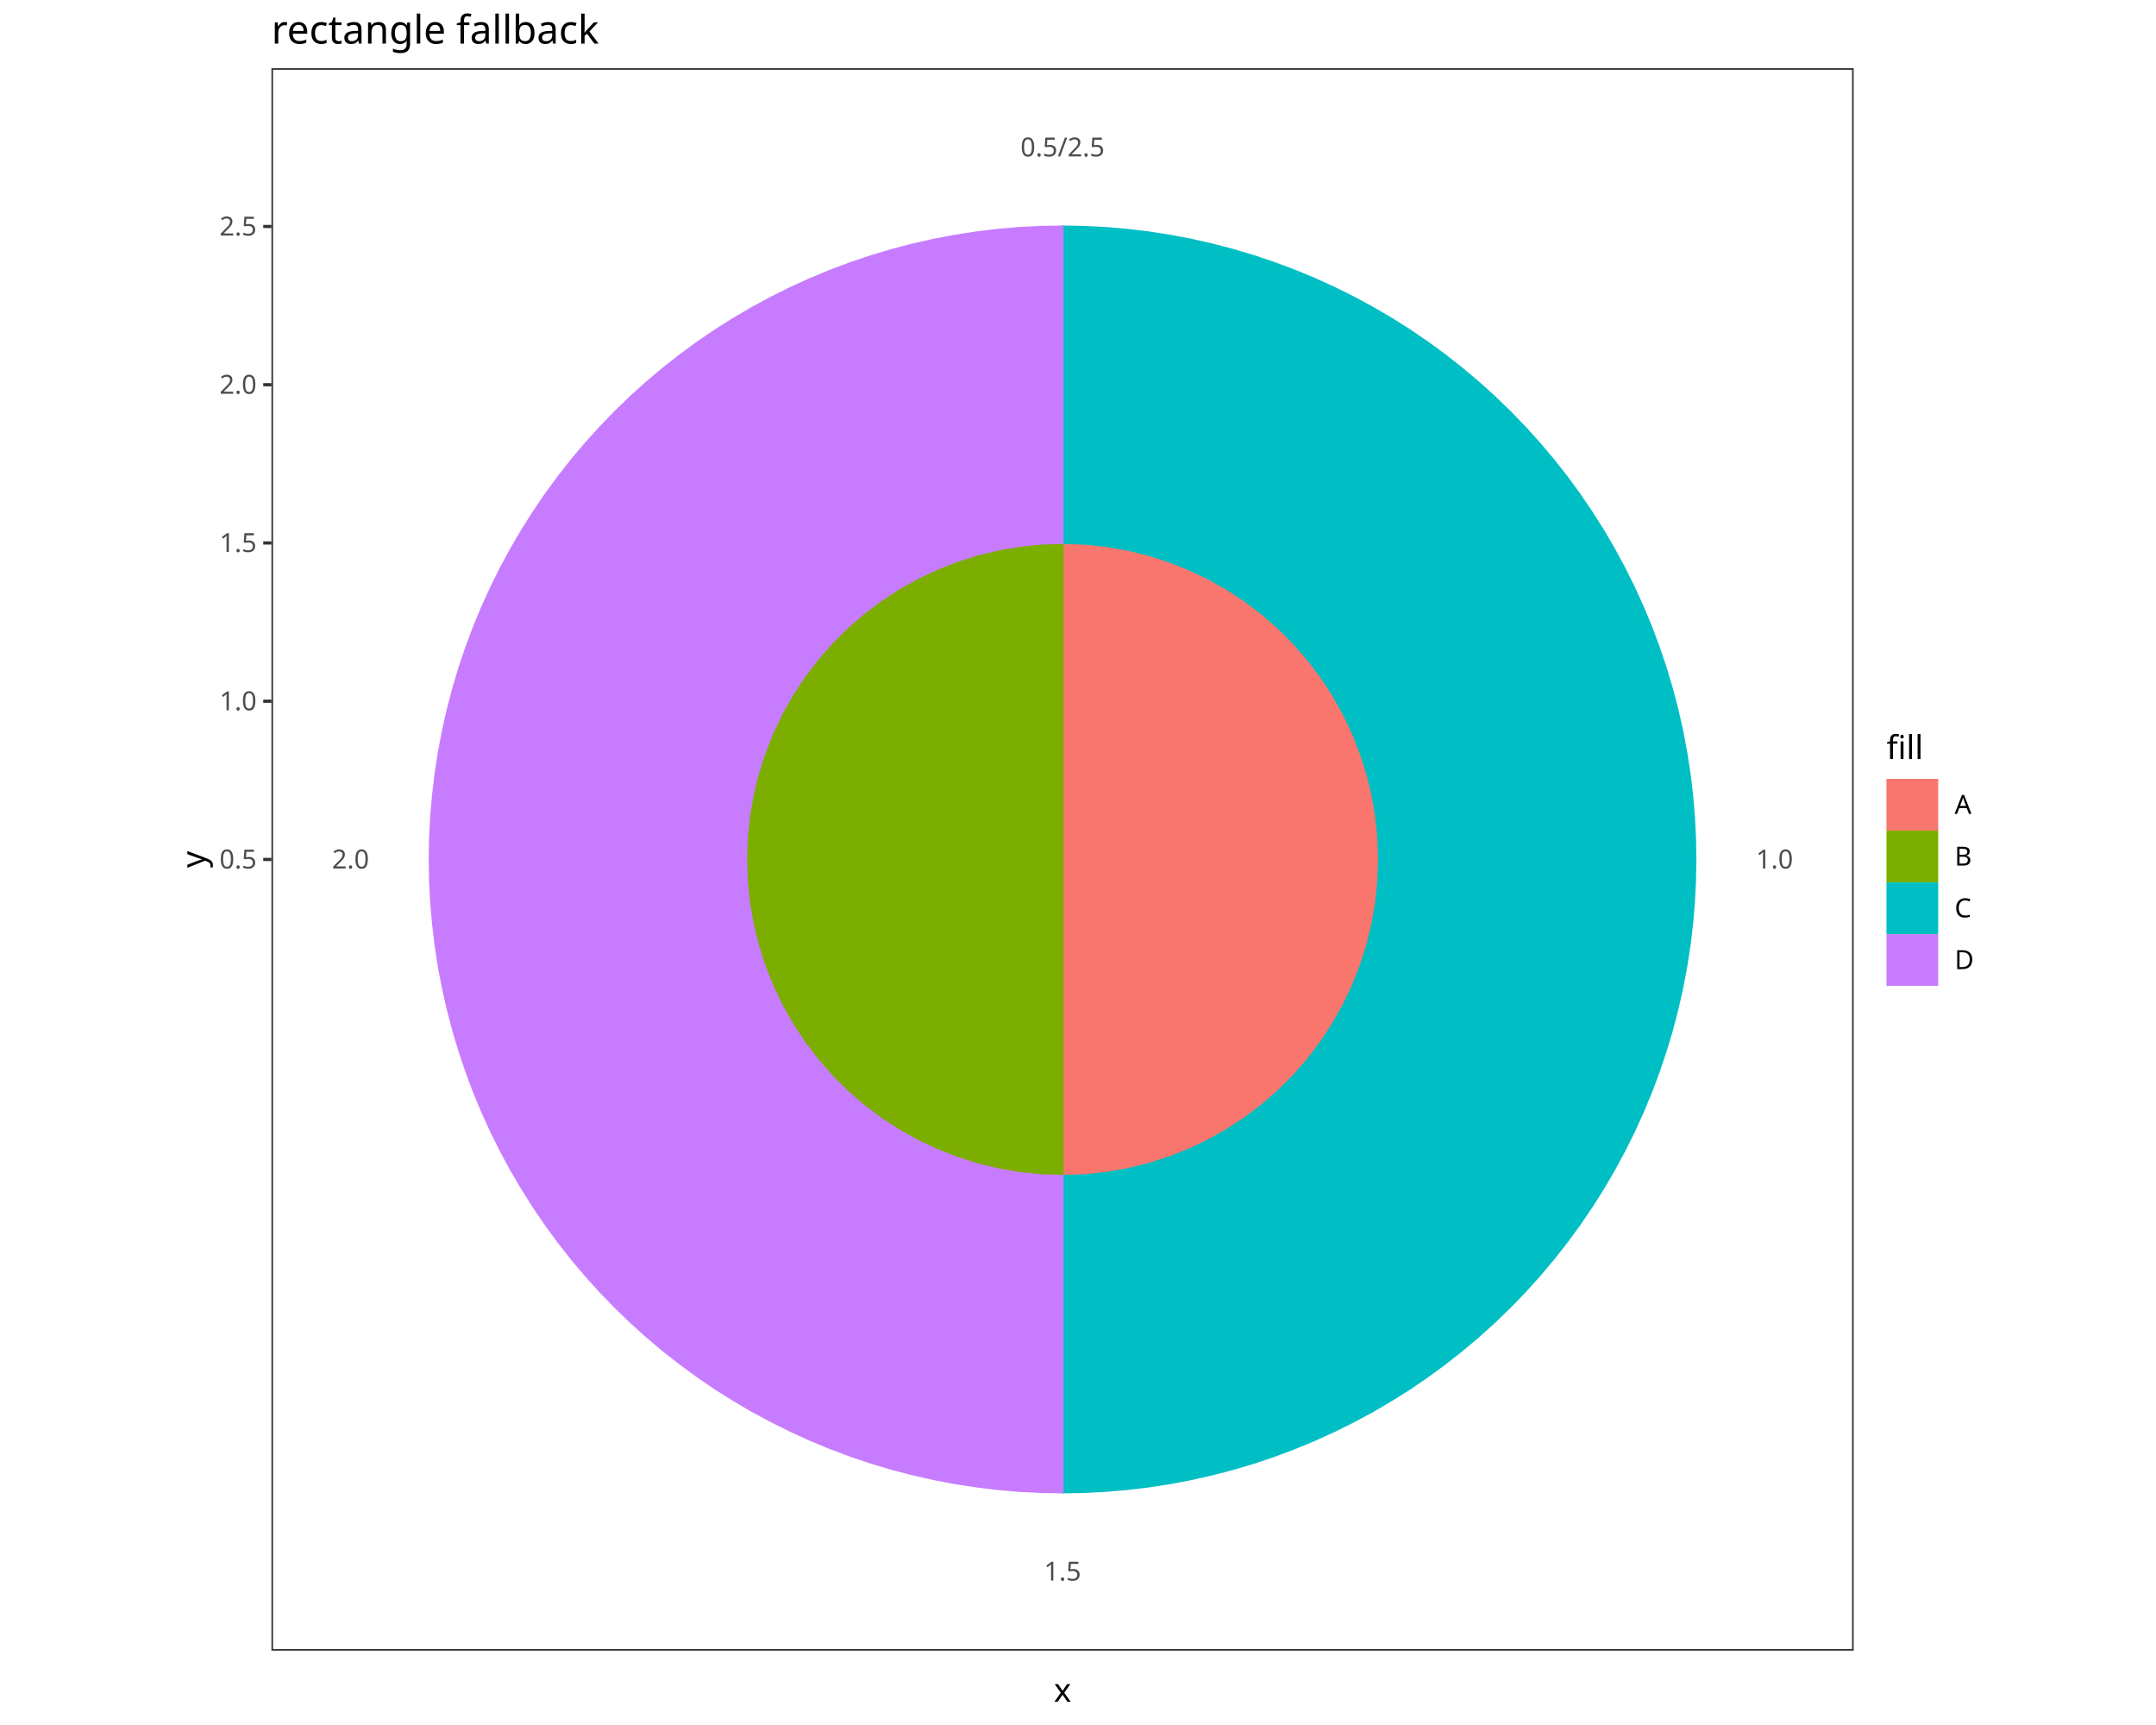
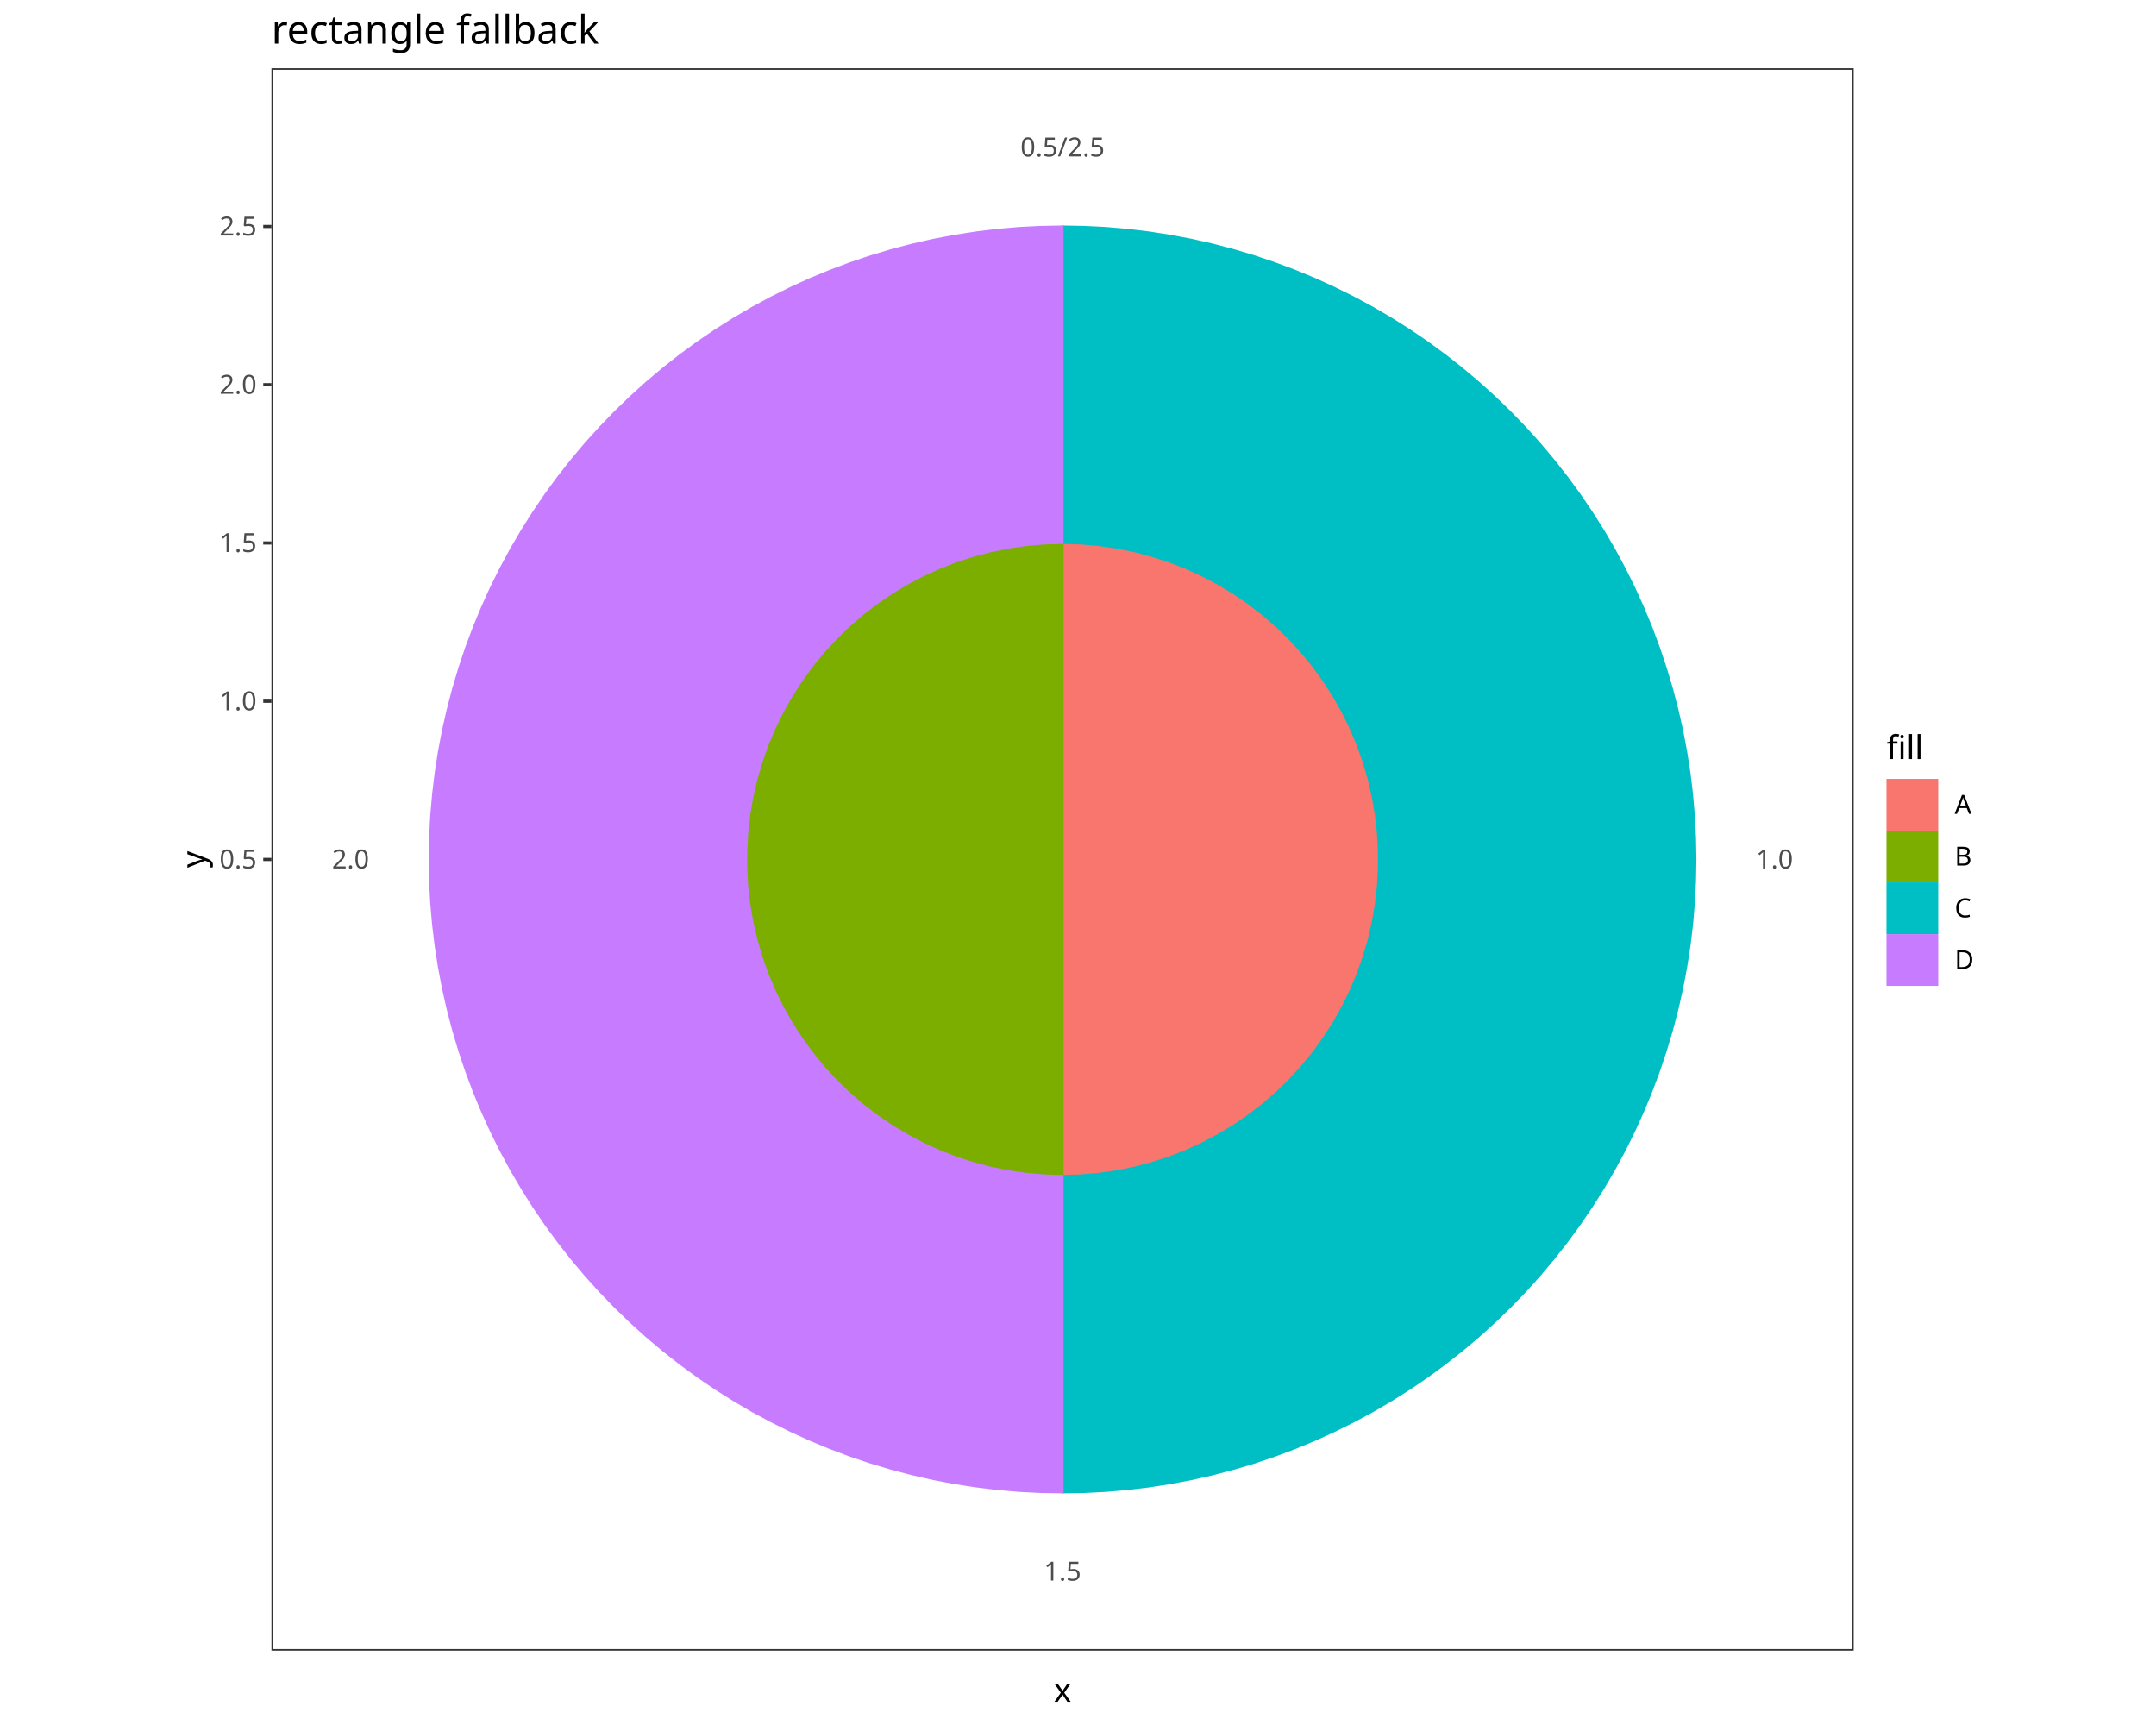
<svg xmlns="http://www.w3.org/2000/svg" class="svglite" data-engine-version="2.0" width="720.00pt" height="576.00pt" viewBox="0 0 720.00 576.00">
  <defs>
    <style type="text/css">
    .svglite line, .svglite polyline, .svglite polygon, .svglite path, .svglite rect, .svglite circle {
      fill: none;
      stroke: #000000;
      stroke-linecap: round;
      stroke-linejoin: round;
      stroke-miterlimit: 10.00;
    }
  </style>
  </defs>
  <rect width="100%" height="100%" style="stroke: none; fill: #FFFFFF;" />
  <defs>
    <clipPath id="cpMC4wMHw3MjAuMDB8MC4wMHw1NzYuMDA=">
      <rect x="0.00" y="0.00" width="720.00" height="576.00" />
    </clipPath>
  </defs>
  <g clip-path="url(#cpMC4wMHw3MjAuMDB8MC4wMHw1NzYuMDA=)">
</g>
  <defs>
    <clipPath id="cpNTUuNDF8NjY0LjU5fDAuMDB8NTc2LjAw">
      <rect x="55.41" y="0.00" width="609.18" height="576.00" />
    </clipPath>
  </defs>
  <g clip-path="url(#cpNTUuNDF8NjY0LjU5fDAuMDB8NTc2LjAw)">
    <rect x="55.41" y="0.00" width="609.18" height="576.00" style="stroke-width: 1.07; stroke: #FFFFFF; fill: #FFFFFF;" />
  </g>
  <g clip-path="url(#cpMC4wMHw3MjAuMDB8MC4wMHw1NzYuMDA=)">
</g>
  <defs>
    <clipPath id="cpOTAuNjV8NjE5LjAzfDIyLjc4fDU1MS4xNw==">
      <rect x="90.65" y="22.78" width="528.39" height="528.39" />
    </clipPath>
  </defs>
  <g clip-path="url(#cpOTAuNjV8NjE5LjAzfDIyLjc4fDU1MS4xNw==)">
    <rect x="90.65" y="22.78" width="528.39" height="528.39" style="stroke-width: 1.07; stroke: none; fill: #FFFFFF;" />
-     <polygon points="354.84,181.30 362.05,181.55 369.23,182.28 376.34,183.51 383.35,185.22 390.23,187.40 396.94,190.05 403.46,193.15 409.75,196.68 415.78,200.64 421.53,205.00 426.97,209.74 432.07,214.85 436.82,220.28 441.18,226.03 445.13,232.07 448.67,238.36 451.77,244.87 454.42,251.59 456.60,258.46 458.31,265.48 459.53,272.59 460.27,279.76 460.52,286.98 460.27,294.19 459.53,301.37 458.31,308.48 456.60,315.49 454.42,322.37 451.77,329.08 448.67,335.59 445.13,341.88 441.18,347.92 436.82,353.67 432.07,359.11 426.97,364.21 421.53,368.95 415.78,373.31 409.75,377.27 403.46,380.81 396.94,383.90 390.23,386.55 383.35,388.73 376.34,390.44 369.23,391.67 362.05,392.41 354.84,392.65 354.84,385.10 354.84,377.56 354.84,370.01 354.84,362.46 354.84,354.91 354.84,347.36 354.84,339.81 354.84,332.27 354.84,324.72 354.84,317.17 354.84,309.62 354.84,302.07 354.84,294.52 354.84,286.98 354.84,286.98 354.84,279.43 354.84,271.88 354.84,264.33 354.84,256.78 354.84,249.23 354.84,241.69 354.84,234.14 354.84,226.59 354.84,219.04 354.84,211.49 354.84,203.94 354.84,196.40 354.84,188.85 " style="stroke-width: 0.64; stroke: #F8766D; stroke-linecap: butt; stroke-linejoin: miter; fill: #F8766D;" />
-     <polygon points="354.84,392.65 347.63,392.41 340.45,391.67 333.34,390.44 326.33,388.73 319.45,386.55 312.74,383.90 306.22,380.81 299.93,377.27 293.90,373.31 288.15,368.95 282.71,364.21 277.61,359.11 272.87,353.67 268.51,347.92 264.55,341.88 261.01,335.59 257.91,329.08 255.27,322.37 253.08,315.49 251.37,308.48 250.15,301.37 249.41,294.19 249.16,286.98 249.41,279.76 250.15,272.59 251.37,265.48 253.08,258.46 255.27,251.59 257.91,244.87 261.01,238.36 264.55,232.07 268.51,226.03 272.87,220.28 277.61,214.85 282.71,209.74 288.15,205.00 293.90,200.64 299.93,196.68 306.22,193.15 312.74,190.05 319.45,187.40 326.33,185.22 333.34,183.51 340.45,182.28 347.63,181.55 354.84,181.30 354.84,188.85 354.84,196.40 354.84,203.94 354.84,211.49 354.84,219.04 354.84,226.59 354.84,234.14 354.84,241.69 354.84,249.23 354.84,256.78 354.84,264.33 354.84,271.88 354.84,279.43 354.84,286.98 354.84,286.98 354.84,294.52 354.84,302.07 354.84,309.62 354.84,317.17 354.84,324.72 354.84,332.27 354.84,339.81 354.84,347.36 354.84,354.91 354.84,362.46 354.84,370.01 354.84,377.56 354.84,385.10 " style="stroke-width: 0.64; stroke: #7CAE00; stroke-linecap: butt; stroke-linejoin: miter; fill: #7CAE00;" />
-     <polygon points="354.84,75.62 362.06,75.75 369.26,76.11 376.46,76.73 383.62,77.59 390.75,78.70 397.84,80.04 404.88,81.63 411.86,83.46 418.78,85.53 425.62,87.83 432.38,90.36 439.05,93.12 445.61,96.11 452.08,99.32 458.43,102.75 464.66,106.39 470.76,110.25 476.73,114.31 482.55,118.57 488.22,123.03 493.74,127.68 499.10,132.51 504.29,137.53 509.31,142.72 514.14,148.07 518.79,153.59 523.25,159.27 527.51,165.09 531.57,171.06 535.43,177.16 539.07,183.39 542.50,189.74 545.71,196.20 548.70,202.77 551.46,209.44 553.99,216.20 556.29,223.04 558.36,229.95 560.19,236.93 561.78,243.97 563.12,251.06 564.23,258.20 565.09,265.36 565.70,272.55 566.07,279.76 566.20,286.98 566.07,294.19 565.70,301.40 565.09,308.59 564.23,315.76 563.12,322.89 561.78,329.98 560.19,337.02 558.36,344.00 556.29,350.91 553.99,357.75 551.46,364.51 548.70,371.18 545.71,377.75 542.50,384.21 539.07,390.56 535.43,396.79 531.57,402.89 527.51,408.86 523.25,414.68 518.79,420.36 514.14,425.88 509.31,431.24 504.29,436.43 499.10,441.44 493.74,446.28 488.22,450.93 482.55,455.38 476.73,459.65 470.76,463.71 464.66,467.56 458.43,471.21 452.08,474.63 445.61,477.84 439.05,480.83 432.38,483.59 425.62,486.13 418.78,488.43 411.86,490.49 404.88,492.32 397.84,493.91 390.75,495.26 383.62,496.36 376.46,497.22 369.26,497.84 362.06,498.21 354.84,498.33 354.84,490.78 354.84,483.23 354.84,475.69 354.84,468.14 354.84,460.59 354.84,453.04 354.84,445.49 354.84,437.94 354.84,430.39 354.84,422.85 354.84,415.30 354.84,407.75 354.84,400.20 354.84,392.65 362.05,392.41 369.23,391.67 376.34,390.44 383.35,388.73 390.23,386.55 396.94,383.90 403.46,380.81 409.75,377.27 415.78,373.31 421.53,368.95 426.97,364.21 432.07,359.11 436.82,353.67 441.18,347.92 445.13,341.88 448.67,335.59 451.77,329.08 454.42,322.37 456.60,315.49 458.31,308.48 459.53,301.37 460.27,294.19 460.52,286.98 460.27,279.76 459.53,272.59 458.31,265.48 456.60,258.46 454.42,251.59 451.77,244.87 448.67,238.36 445.13,232.07 441.18,226.03 436.82,220.28 432.07,214.85 426.97,209.74 421.53,205.00 415.78,200.64 409.75,196.68 403.46,193.15 396.94,190.05 390.23,187.40 383.35,185.22 376.34,183.51 369.23,182.28 362.05,181.55 354.84,181.30 354.84,173.75 354.84,166.20 354.84,158.65 354.84,151.11 354.84,143.56 354.84,136.01 354.84,128.46 354.84,120.91 354.84,113.36 354.84,105.82 354.84,98.27 354.84,90.72 354.84,83.17 " style="stroke-width: 0.64; stroke: #00BFC4; stroke-linecap: butt; stroke-linejoin: miter; fill: #00BFC4;" />
-     <polygon points="354.84,498.33 347.63,498.21 340.42,497.84 333.23,497.22 326.06,496.36 318.93,495.26 311.84,493.91 304.80,492.32 297.82,490.49 290.90,488.43 284.06,486.13 277.31,483.59 270.64,480.83 264.07,477.84 257.61,474.63 251.25,471.21 245.03,467.56 238.92,463.71 232.96,459.65 227.13,455.38 221.46,450.93 215.94,446.28 210.58,441.44 205.39,436.43 200.38,431.24 195.54,425.88 190.89,420.36 186.43,414.68 182.17,408.86 178.11,402.89 174.26,396.79 170.61,390.56 167.18,384.21 163.97,377.75 160.99,371.18 158.22,364.51 155.69,357.75 153.39,350.91 151.33,344.00 149.50,337.02 147.91,329.98 146.56,322.89 145.46,315.76 144.60,308.59 143.98,301.40 143.61,294.19 143.49,286.98 143.61,279.76 143.98,272.55 144.60,265.36 145.46,258.20 146.56,251.06 147.91,243.97 149.50,236.93 151.33,229.95 153.39,223.04 155.69,216.20 158.22,209.44 160.99,202.77 163.97,196.20 167.18,189.74 170.61,183.39 174.26,177.16 178.11,171.06 182.17,165.09 186.43,159.27 190.89,153.59 195.54,148.07 200.38,142.72 205.39,137.53 210.58,132.51 215.94,127.68 221.46,123.03 227.13,118.57 232.96,114.31 238.92,110.25 245.03,106.39 251.25,102.75 257.61,99.32 264.07,96.11 270.64,93.12 277.31,90.36 284.06,87.83 290.90,85.53 297.82,83.46 304.80,81.63 311.84,80.04 318.93,78.70 326.06,77.59 333.23,76.73 340.42,76.11 347.63,75.75 354.84,75.62 354.84,83.17 354.84,90.72 354.84,98.27 354.84,105.82 354.84,113.36 354.84,120.91 354.84,128.46 354.84,136.01 354.84,143.56 354.84,151.11 354.84,158.65 354.84,166.20 354.84,173.75 354.84,181.30 347.63,181.55 340.45,182.28 333.34,183.51 326.33,185.22 319.45,187.40 312.74,190.05 306.22,193.15 299.93,196.68 293.90,200.64 288.15,205.00 282.71,209.74 277.61,214.85 272.87,220.28 268.51,226.03 264.55,232.07 261.01,238.36 257.91,244.87 255.27,251.59 253.08,258.46 251.37,265.48 250.15,272.59 249.41,279.76 249.16,286.98 249.41,294.19 250.15,301.37 251.37,308.48 253.08,315.49 255.27,322.37 257.91,329.08 261.01,335.59 264.55,341.88 268.51,347.92 272.87,353.67 277.61,359.11 282.71,364.21 288.15,368.95 293.90,373.31 299.93,377.27 306.22,380.81 312.74,383.90 319.45,386.55 326.33,388.73 333.34,390.44 340.45,391.67 347.63,392.41 354.84,392.65 354.84,400.20 354.84,407.75 354.84,415.30 354.84,422.85 354.84,430.39 354.84,437.94 354.84,445.49 354.84,453.04 354.84,460.59 354.84,468.14 354.84,475.69 354.84,483.23 354.84,490.78 " style="stroke-width: 0.64; stroke: #C77CFF; stroke-linecap: butt; stroke-linejoin: miter; fill: #C77CFF;" />
+     <polygon points="354.84,181.30 360.87,181.47 366.89,181.99 372.86,182.85 378.78,184.05 384.61,185.58 390.35,187.44 395.98,189.63 401.47,192.14 406.81,194.96 411.97,198.07 416.96,201.48 421.74,205.17 426.30,209.12 430.63,213.33 434.71,217.77 438.53,222.44 442.08,227.33 445.34,232.40 448.31,237.66 450.97,243.08 453.32,248.64 455.35,254.32 457.05,260.11 458.41,265.99 459.44,271.94 460.13,277.93 460.48,283.96 460.48,289.99 460.13,296.02 459.44,302.02 458.41,307.96 457.05,313.84 455.35,319.63 453.32,325.32 450.97,330.88 448.31,336.29 445.34,341.55 442.08,346.62 438.53,351.51 434.71,356.18 430.63,360.63 426.30,364.83 421.74,368.79 416.96,372.47 411.97,375.88 406.81,378.99 401.47,381.81 395.98,384.32 390.35,386.51 384.61,388.37 378.78,389.91 372.86,391.11 366.89,391.96 360.87,392.48 354.84,392.65 354.84,386.44 354.84,380.22 354.84,374.00 354.84,367.79 354.84,361.57 354.84,355.36 354.84,349.14 354.84,342.92 354.84,336.71 354.84,330.49 354.84,324.27 354.84,318.06 354.84,311.84 354.84,305.62 354.84,299.41 354.84,293.19 354.84,286.98 354.84,286.98 354.84,280.76 354.84,274.54 354.84,268.33 354.84,262.11 354.84,255.89 354.84,249.68 354.84,243.46 354.84,237.25 354.84,231.03 354.84,224.81 354.84,218.60 354.84,212.38 354.84,206.16 354.84,199.95 354.84,193.73 354.84,187.52 " style="stroke-width: 0.64; stroke: #F8766D; stroke-linecap: butt; stroke-linejoin: miter; fill: #F8766D;" />
+     <polygon points="354.84,392.65 348.81,392.48 342.80,391.96 336.82,391.11 330.91,389.91 325.07,388.37 319.33,386.51 313.70,384.32 308.21,381.81 302.88,378.99 297.71,375.88 292.73,372.47 287.95,368.79 283.39,364.83 279.06,360.63 274.98,356.18 271.16,351.51 267.61,346.62 264.35,341.55 261.38,336.29 258.71,330.88 256.37,325.32 254.34,319.63 252.64,313.84 251.27,307.96 250.24,302.02 249.55,296.02 249.21,289.99 249.21,283.96 249.55,277.93 250.24,271.94 251.27,265.99 252.64,260.11 254.34,254.32 256.37,248.64 258.71,243.08 261.38,237.66 264.35,232.40 267.61,227.33 271.16,222.44 274.98,217.77 279.06,213.33 283.39,209.12 287.95,205.17 292.73,201.48 297.71,198.07 302.88,194.96 308.21,192.14 313.70,189.63 319.33,187.44 325.07,185.58 330.91,184.05 336.82,182.85 342.80,181.99 348.81,181.47 354.84,181.30 354.84,187.52 354.84,193.73 354.84,199.95 354.84,206.16 354.84,212.38 354.84,218.60 354.84,224.81 354.84,231.03 354.84,237.25 354.84,243.46 354.84,249.68 354.84,255.89 354.84,262.11 354.84,268.33 354.84,274.54 354.84,280.76 354.84,286.98 354.84,286.98 354.84,293.19 354.84,299.41 354.84,305.62 354.84,311.84 354.84,318.06 354.84,324.27 354.84,330.49 354.84,336.71 354.84,342.92 354.84,349.14 354.84,355.36 354.84,361.57 354.84,367.79 354.84,374.00 354.84,380.22 354.84,386.44 " style="stroke-width: 0.64; stroke: #7CAE00; stroke-linecap: butt; stroke-linejoin: miter; fill: #7CAE00;" />
+     <polygon points="354.84,75.62 362.06,75.75 369.26,76.11 376.46,76.73 383.62,77.59 390.75,78.70 397.84,80.04 404.88,81.63 411.86,83.46 418.78,85.53 425.62,87.83 432.38,90.36 439.05,93.12 445.61,96.11 452.08,99.32 458.43,102.75 464.66,106.39 470.76,110.25 476.73,114.31 482.55,118.57 488.22,123.03 493.74,127.68 499.10,132.51 504.29,137.53 509.31,142.72 514.14,148.07 518.79,153.59 523.25,159.27 527.51,165.09 531.57,171.06 535.43,177.16 539.07,183.39 542.50,189.74 545.71,196.20 548.70,202.77 551.46,209.44 553.99,216.20 556.29,223.04 558.36,229.95 560.19,236.93 561.78,243.97 563.12,251.06 564.23,258.20 565.09,265.36 565.70,272.55 566.07,279.76 566.20,286.98 566.07,294.19 565.70,301.40 565.09,308.59 564.23,315.76 563.12,322.89 561.78,329.98 560.19,337.02 558.36,344.00 556.29,350.91 553.99,357.75 551.46,364.51 548.70,371.18 545.71,377.75 542.50,384.21 539.07,390.56 535.43,396.79 531.57,402.89 527.51,408.86 523.25,414.68 518.79,420.36 514.14,425.88 509.31,431.24 504.29,436.43 499.10,441.44 493.74,446.28 488.22,450.93 482.55,455.38 476.73,459.65 470.76,463.71 464.66,467.56 458.43,471.21 452.08,474.63 445.61,477.84 439.05,480.83 432.38,483.59 425.62,486.13 418.78,488.43 411.86,490.49 404.88,492.32 397.84,493.91 390.75,495.26 383.62,496.36 376.46,497.22 369.26,497.84 362.06,498.21 354.84,498.33 354.84,488.72 354.84,479.12 354.84,469.51 354.84,459.90 354.84,450.30 354.84,440.69 354.84,431.08 354.84,421.47 354.84,411.87 354.84,402.26 354.84,392.65 360.87,392.48 366.89,391.96 372.86,391.11 378.78,389.91 384.61,388.37 390.35,386.51 395.98,384.32 401.47,381.81 406.81,378.99 411.97,375.88 416.96,372.47 421.74,368.79 426.30,364.83 430.63,360.63 434.71,356.18 438.53,351.51 442.08,346.62 445.34,341.55 448.31,336.29 450.97,330.88 453.32,325.32 455.35,319.63 457.05,313.84 458.41,307.96 459.44,302.02 460.13,296.02 460.48,289.99 460.48,283.96 460.13,277.93 459.44,271.94 458.41,265.99 457.05,260.11 455.35,254.32 453.32,248.64 450.97,243.08 448.31,237.66 445.34,232.40 442.08,227.33 438.53,222.44 434.71,217.77 430.63,213.33 426.30,209.12 421.74,205.17 416.96,201.48 411.97,198.07 406.81,194.96 401.47,192.14 395.98,189.63 390.35,187.44 384.61,185.58 378.78,184.05 372.86,182.85 366.89,181.99 360.87,181.47 354.84,181.30 354.84,171.69 354.84,162.09 354.84,152.48 354.84,142.87 354.84,133.26 354.84,123.66 354.84,114.05 354.84,104.44 354.84,94.84 354.84,85.23 " style="stroke-width: 0.64; stroke: #00BFC4; stroke-linecap: butt; stroke-linejoin: miter; fill: #00BFC4;" />
+     <polygon points="354.84,498.33 347.63,498.21 340.42,497.84 333.23,497.22 326.06,496.36 318.93,495.26 311.84,493.91 304.80,492.32 297.82,490.49 290.90,488.43 284.06,486.13 277.31,483.59 270.64,480.83 264.07,477.84 257.61,474.63 251.25,471.21 245.03,467.56 238.92,463.71 232.96,459.65 227.13,455.38 221.46,450.93 215.94,446.28 210.58,441.44 205.39,436.43 200.38,431.24 195.54,425.88 190.89,420.36 186.43,414.68 182.17,408.86 178.11,402.89 174.26,396.79 170.61,390.56 167.18,384.21 163.97,377.75 160.99,371.18 158.22,364.51 155.69,357.75 153.39,350.91 151.33,344.00 149.50,337.02 147.91,329.98 146.56,322.89 145.46,315.76 144.60,308.59 143.98,301.40 143.61,294.19 143.49,286.98 143.61,279.76 143.98,272.55 144.60,265.36 145.46,258.20 146.56,251.06 147.91,243.97 149.50,236.93 151.33,229.95 153.39,223.04 155.69,216.20 158.22,209.44 160.99,202.77 163.97,196.20 167.18,189.74 170.61,183.39 174.26,177.16 178.11,171.06 182.17,165.09 186.43,159.27 190.89,153.59 195.54,148.07 200.38,142.72 205.39,137.53 210.58,132.51 215.94,127.68 221.46,123.03 227.13,118.57 232.96,114.31 238.92,110.25 245.03,106.39 251.25,102.75 257.61,99.32 264.07,96.11 270.64,93.12 277.31,90.36 284.06,87.83 290.90,85.53 297.82,83.46 304.80,81.63 311.84,80.04 318.93,78.70 326.06,77.59 333.23,76.73 340.42,76.11 347.63,75.75 354.84,75.62 354.84,85.23 354.84,94.84 354.84,104.44 354.84,114.05 354.84,123.66 354.84,133.26 354.84,142.87 354.84,152.48 354.84,162.09 354.84,171.69 354.84,181.30 348.81,181.47 342.80,181.99 336.82,182.85 330.91,184.05 325.07,185.58 319.33,187.44 313.70,189.63 308.21,192.14 302.88,194.96 297.71,198.07 292.73,201.48 287.95,205.17 283.39,209.12 279.06,213.33 274.98,217.77 271.16,222.44 267.61,227.33 264.35,232.40 261.38,237.66 258.71,243.08 256.37,248.64 254.34,254.32 252.64,260.11 251.27,265.99 250.24,271.94 249.55,277.93 249.21,283.96 249.21,289.99 249.55,296.02 250.24,302.02 251.27,307.96 252.64,313.84 254.34,319.63 256.37,325.32 258.71,330.88 261.38,336.29 264.35,341.55 267.61,346.62 271.16,351.51 274.98,356.18 279.06,360.63 283.39,364.83 287.95,368.79 292.73,372.47 297.71,375.88 302.88,378.99 308.21,381.81 313.70,384.32 319.33,386.51 325.07,388.37 330.91,389.91 336.82,391.11 342.80,391.96 348.81,392.48 354.84,392.65 354.84,402.26 354.84,411.87 354.84,421.47 354.84,431.08 354.84,440.69 354.84,450.30 354.84,459.90 354.84,469.51 354.84,479.12 354.84,488.72 " style="stroke-width: 0.64; stroke: #C77CFF; stroke-linecap: butt; stroke-linejoin: miter; fill: #C77CFF;" />
    <text x="592.61" y="290.00" text-anchor="middle" style="font-size: 8.80px; fill: #4D4D4D; font-family: sans;" textLength="12.23px" lengthAdjust="spacingAndGlyphs">1.0</text>
    <text x="354.84" y="527.78" text-anchor="middle" style="font-size: 8.80px; fill: #4D4D4D; font-family: sans;" textLength="12.23px" lengthAdjust="spacingAndGlyphs">1.5</text>
    <text x="117.07" y="290.00" text-anchor="middle" style="font-size: 8.80px; fill: #4D4D4D; font-family: sans;" textLength="12.23px" lengthAdjust="spacingAndGlyphs">2.0</text>
    <text x="354.84" y="52.23" text-anchor="middle" style="font-size: 8.80px; fill: #4D4D4D; font-family: sans;" textLength="26.91px" lengthAdjust="spacingAndGlyphs">0.5/2.5</text>
    <rect x="90.65" y="22.78" width="528.39" height="528.39" style="stroke-width: 1.07; stroke: #333333;" />
  </g>
  <g clip-path="url(#cpMC4wMHw3MjAuMDB8MC4wMHw1NzYuMDA=)">
    <text x="85.72" y="290.00" text-anchor="end" style="font-size: 8.80px; fill: #4D4D4D; font-family: sans;" textLength="12.23px" lengthAdjust="spacingAndGlyphs">0.5</text>
    <text x="85.72" y="237.17" text-anchor="end" style="font-size: 8.80px; fill: #4D4D4D; font-family: sans;" textLength="12.23px" lengthAdjust="spacingAndGlyphs">1.0</text>
    <text x="85.72" y="184.33" text-anchor="end" style="font-size: 8.80px; fill: #4D4D4D; font-family: sans;" textLength="12.23px" lengthAdjust="spacingAndGlyphs">1.5</text>
    <text x="85.72" y="131.49" text-anchor="end" style="font-size: 8.80px; fill: #4D4D4D; font-family: sans;" textLength="12.23px" lengthAdjust="spacingAndGlyphs">2.0</text>
    <text x="85.72" y="78.65" text-anchor="end" style="font-size: 8.80px; fill: #4D4D4D; font-family: sans;" textLength="12.23px" lengthAdjust="spacingAndGlyphs">2.5</text>
    <polyline points="87.91,286.98 90.65,286.98 " style="stroke-width: 1.07; stroke: #333333; stroke-linecap: butt;" />
    <polyline points="87.91,234.14 90.65,234.14 " style="stroke-width: 1.07; stroke: #333333; stroke-linecap: butt;" />
    <polyline points="87.91,181.30 90.65,181.30 " style="stroke-width: 1.07; stroke: #333333; stroke-linecap: butt;" />
    <polyline points="87.91,128.46 90.65,128.46 " style="stroke-width: 1.07; stroke: #333333; stroke-linecap: butt;" />
    <polyline points="87.91,75.62 90.65,75.62 " style="stroke-width: 1.07; stroke: #333333; stroke-linecap: butt;" />
    <text x="354.84" y="568.24" text-anchor="middle" style="font-size: 11.00px; font-family: sans;" textLength="5.50px" lengthAdjust="spacingAndGlyphs">x</text>
    <text transform="translate(68.46,286.98) rotate(-90)" text-anchor="middle" style="font-size: 11.00px; font-family: sans;" textLength="5.50px" lengthAdjust="spacingAndGlyphs">y</text>
    <rect x="629.99" y="244.75" width="29.12" height="84.45" style="stroke-width: 1.07; stroke: none; fill: #FFFFFF;" />
    <text x="629.99" y="253.46" style="font-size: 11.00px; font-family: sans;" textLength="10.38px" lengthAdjust="spacingAndGlyphs">fill</text>
    <rect x="629.99" y="260.08" width="17.28" height="17.28" style="stroke-width: 1.07; stroke: none; fill: #FFFFFF;" />
    <rect x="629.99" y="260.08" width="17.28" height="17.28" style="stroke-width: 0.75; stroke: none; fill: #F8766D;" />
    <rect x="629.99" y="277.36" width="17.28" height="17.28" style="stroke-width: 1.07; stroke: none; fill: #FFFFFF;" />
    <rect x="629.99" y="277.36" width="17.28" height="17.28" style="stroke-width: 0.75; stroke: none; fill: #7CAE00;" />
    <rect x="629.99" y="294.64" width="17.28" height="17.28" style="stroke-width: 1.07; stroke: none; fill: #FFFFFF;" />
    <rect x="629.99" y="294.64" width="17.28" height="17.28" style="stroke-width: 0.75; stroke: none; fill: #00BFC4;" />
    <rect x="629.99" y="311.92" width="17.28" height="17.28" style="stroke-width: 1.07; stroke: none; fill: #FFFFFF;" />
    <rect x="629.99" y="311.92" width="17.28" height="17.28" style="stroke-width: 0.75; stroke: none; fill: #C77CFF;" />
    <text x="652.75" y="271.75" style="font-size: 8.80px; font-family: sans;" textLength="5.87px" lengthAdjust="spacingAndGlyphs">A</text>
    <text x="652.75" y="289.03" style="font-size: 8.80px; font-family: sans;" textLength="5.87px" lengthAdjust="spacingAndGlyphs">B</text>
    <text x="652.75" y="306.31" style="font-size: 8.80px; font-family: sans;" textLength="6.36px" lengthAdjust="spacingAndGlyphs">C</text>
    <text x="652.75" y="323.59" style="font-size: 8.80px; font-family: sans;" textLength="6.36px" lengthAdjust="spacingAndGlyphs">D</text>
    <text x="90.65" y="14.56" style="font-size: 13.20px; font-family: sans;" textLength="102.74px" lengthAdjust="spacingAndGlyphs">rectangle fallback</text>
  </g>
</svg>
